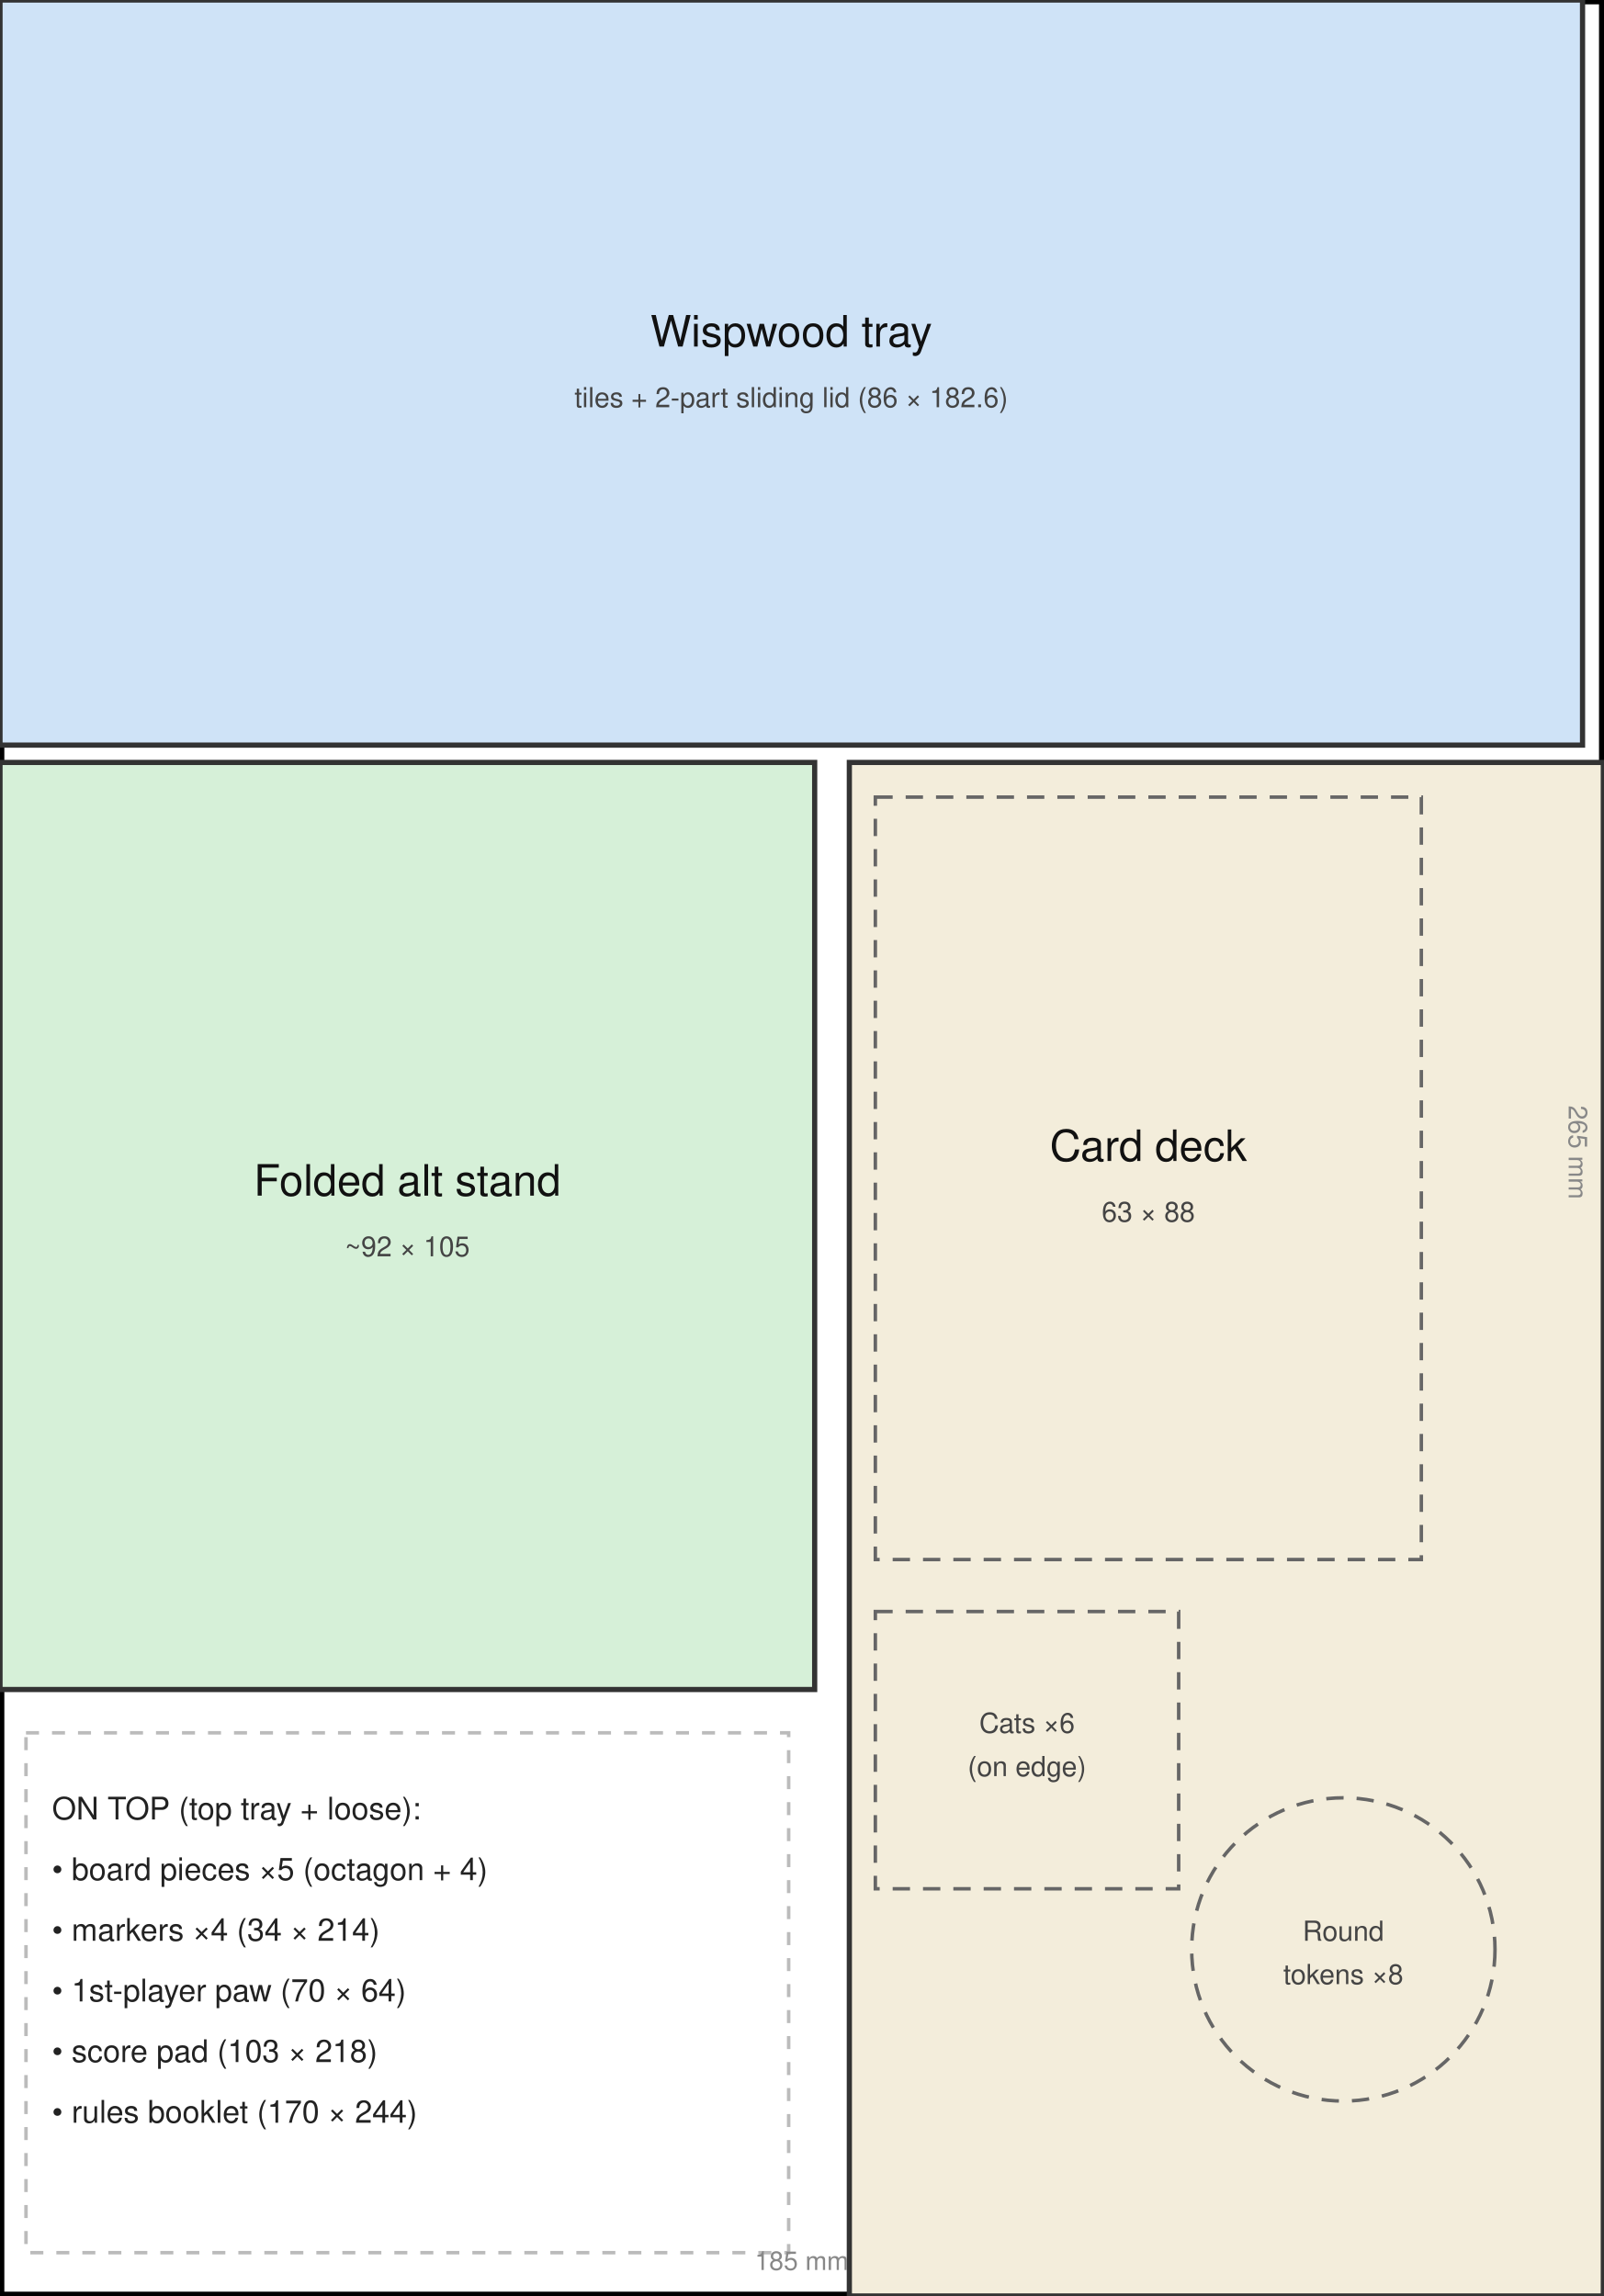
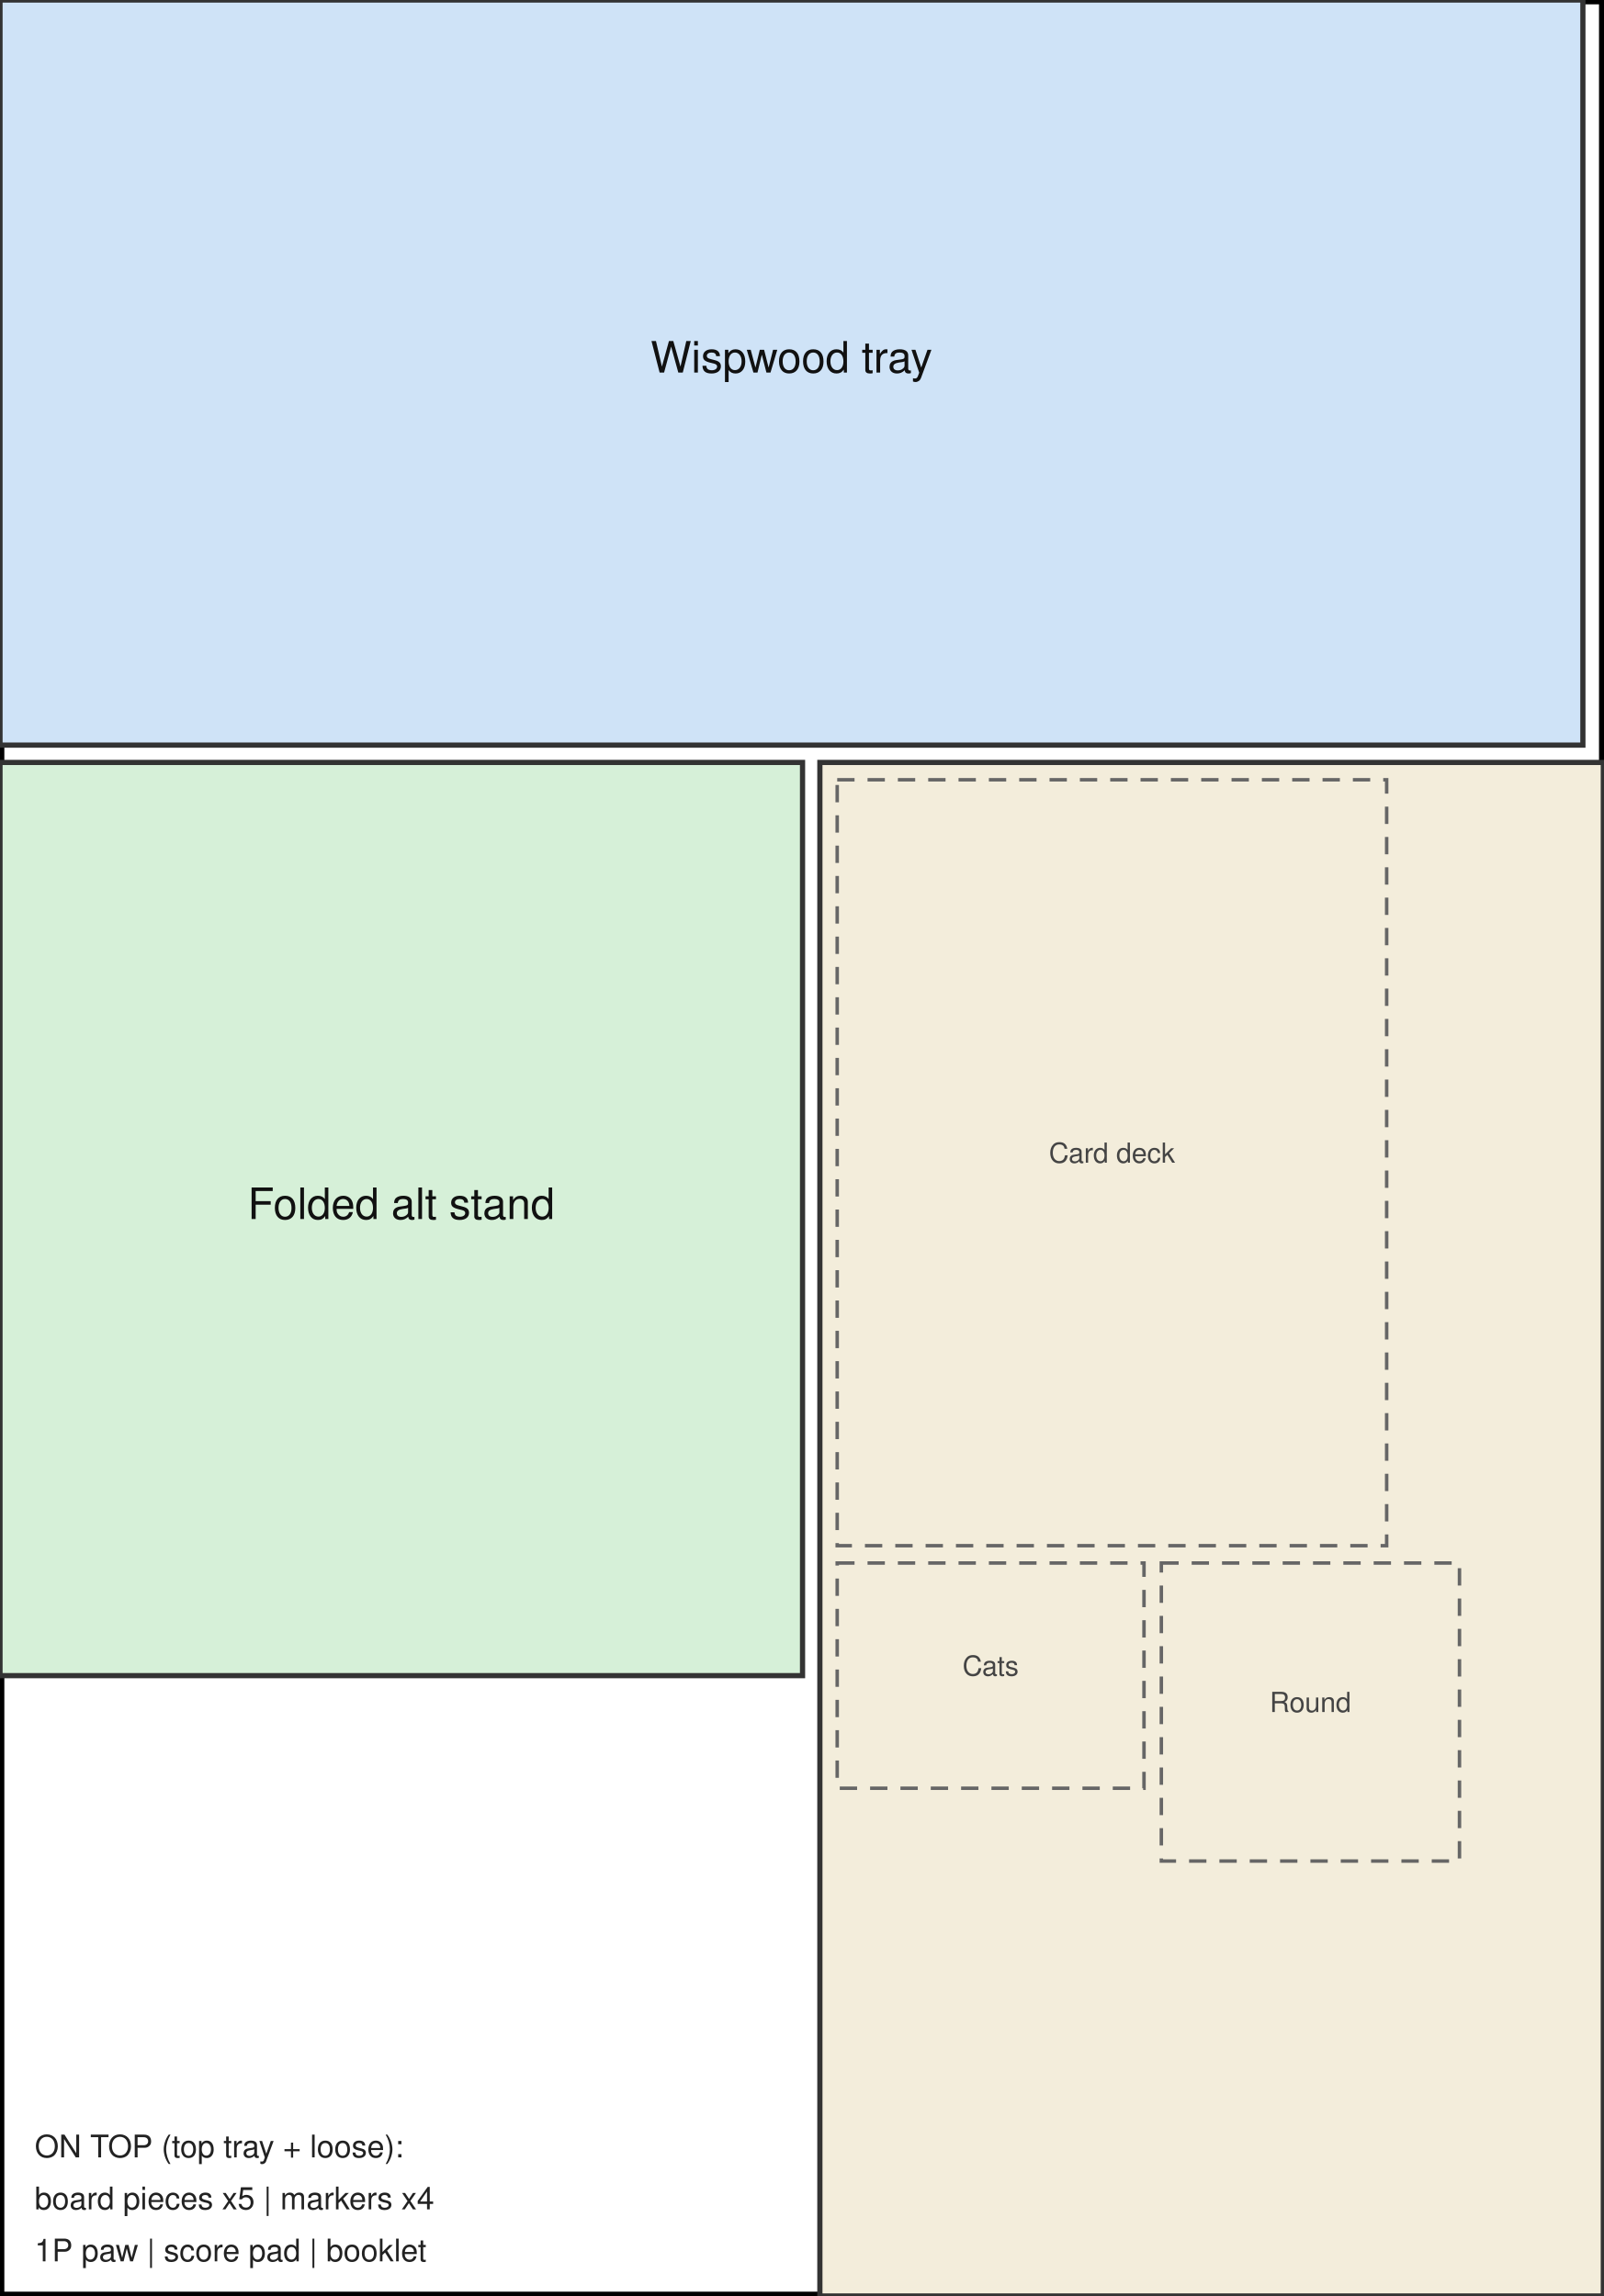
<svg xmlns="http://www.w3.org/2000/svg" width="185mm" height="265mm" viewBox="0 0 185 265" font-family="Helvetica, Arial, sans-serif">
  <style>
-     .region { stroke:#333; stroke-width:0.6; }
-     .well   { fill:none; stroke:#666; stroke-width:0.4; stroke-dasharray:2 1.5; }
-     .lbl    { font-size:5px; fill:#111; text-anchor:middle; }
-     .sub    { font-size:3.2px; fill:#444; text-anchor:middle; }
-     .note   { font-size:3.6px; fill:#222; }
-     .dim    { font-size:3px; fill:#888; text-anchor:middle; }
+     .region{stroke:#333;stroke-width:0.6}
+     .well{fill:none;stroke:#666;stroke-width:0.4;stroke-dasharray:2 1.5}
+     .lbl{font-size:5px;fill:#111;text-anchor:middle}
+     .sub{font-size:3.2px;fill:#444;text-anchor:middle}
+     .note{font-size:3.6px;fill:#222}
  </style>
-   <rect x="0" y="0" width="185" height="265" fill="#ffffff" stroke="#000" stroke-width="1" />
-   <rect class="region" x="0" y="0" width="182.6" height="86" fill="#cfe3f7" />
-   <text class="lbl" x="91.3" y="40">Wispwood tray</text>
-   <text class="sub" x="91.3" y="47">tiles + 2-part sliding lid  (86 × 182.6)</text>
-   <rect class="region" x="0" y="88" width="94" height="107" fill="#d6f0d8" />
-   <text class="lbl" x="47" y="138">Folded alt stand</text>
-   <text class="sub" x="47" y="145">~92 × 105</text>
-   <rect class="region" x="98" y="88" width="87" height="177" fill="#f3eddb" />
-   <rect class="well" x="101" y="92" width="63" height="88" />
-   <text class="lbl" x="132.5" y="134">Card deck</text>
-   <text class="sub" x="132.5" y="141">63 × 88</text>
-   <rect class="well" x="101" y="186" width="35" height="32" />
-   <text class="sub" x="118.5" y="200">Cats ×6</text>
-   <text class="sub" x="118.5" y="205">(on edge)</text>
-   <circle class="well" cx="155" cy="225" r="17.5" />
-   <text class="sub" x="155" y="224">Round</text>
-   <text class="sub" x="155" y="229">tokens ×8</text>
-   <rect x="3" y="200" width="88" height="60" fill="none" stroke="#bbb" stroke-width="0.4" stroke-dasharray="1.5 1.5" />
-   <text class="note" x="6" y="210">ON TOP (top tray + loose):</text>
-   <text class="note" x="6" y="217">• board pieces ×5 (octagon + 4)</text>
-   <text class="note" x="6" y="224">• markers ×4  (34 × 214)</text>
-   <text class="note" x="6" y="231">• 1st-player paw  (70 × 64)</text>
-   <text class="note" x="6" y="238">• score pad  (103 × 218)</text>
-   <text class="note" x="6" y="245">• rules booklet  (170 × 244)</text>
-   <text class="dim" x="92.5" y="262">185 mm</text>
-   <text class="dim" x="181" y="133" transform="rotate(90 181 133)">265 mm</text>
+   <rect x="0" y="0" width="185" height="265" fill="#fff" stroke="#000" stroke-width="1" />
+   <rect class="region" x="0" y="0" width="182.64" height="86" fill="#cfe3f7" />
+   <rect class="region" x="0" y="88" width="92.6" height="105.4" fill="#d6f0d8" />
+   <rect class="region" x="94.6" y="88" width="90.4" height="177" fill="#f3eddb" />
+   <text class="lbl" x="91.32" y="43">Wispwood tray</text>
+   <text class="lbl" x="46.3" y="140.7">Folded alt stand</text>
+   <rect class="well" x="96.6" y="90" width="63.4" height="88.4" fill="none" />
+   <text class="sub" x="128.3" y="134.2">Card deck</text>
+   <rect class="well" x="96.6" y="180.4" width="35.4" height="25.996" fill="none" />
+   <text class="sub" x="114.3" y="193.398">Cats</text>
+   <rect class="well" x="134" y="180.4" width="34.4" height="34.4" fill="none" />
+   <text class="sub" x="151.2" y="197.6">Round</text>
+   <text class="note" x="4" y="249">ON TOP (top tray + loose):</text>
+   <text class="note" x="4" y="255">board pieces x5  |  markers x4</text>
+   <text class="note" x="4" y="261">1P paw  |  score pad  |  booklet</text>
</svg>
